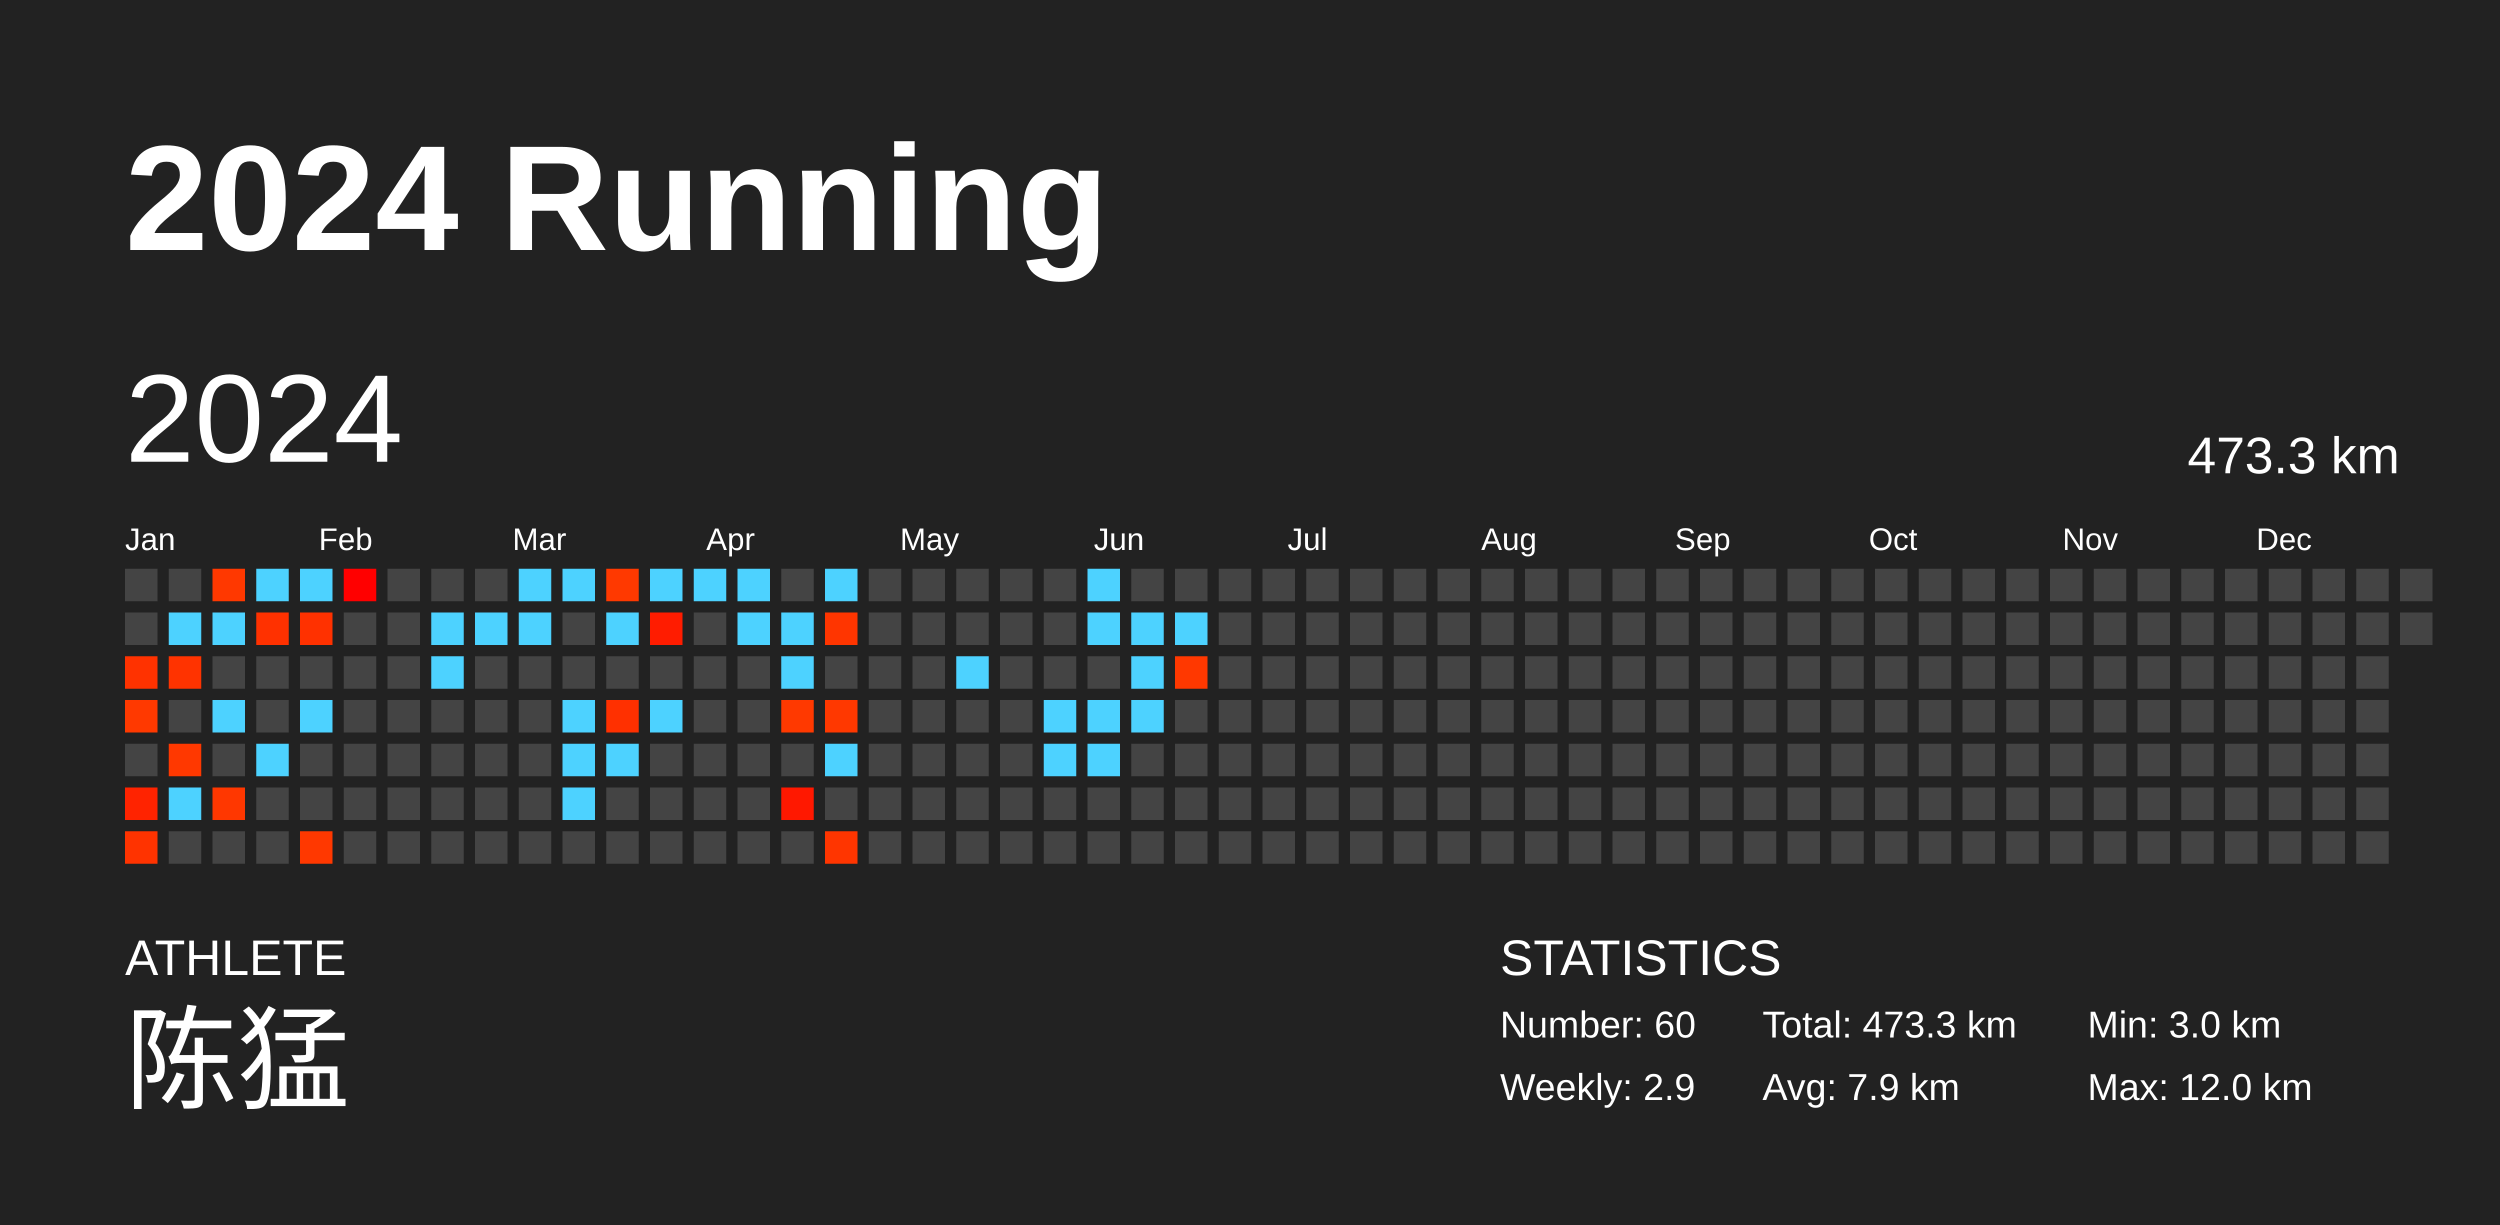
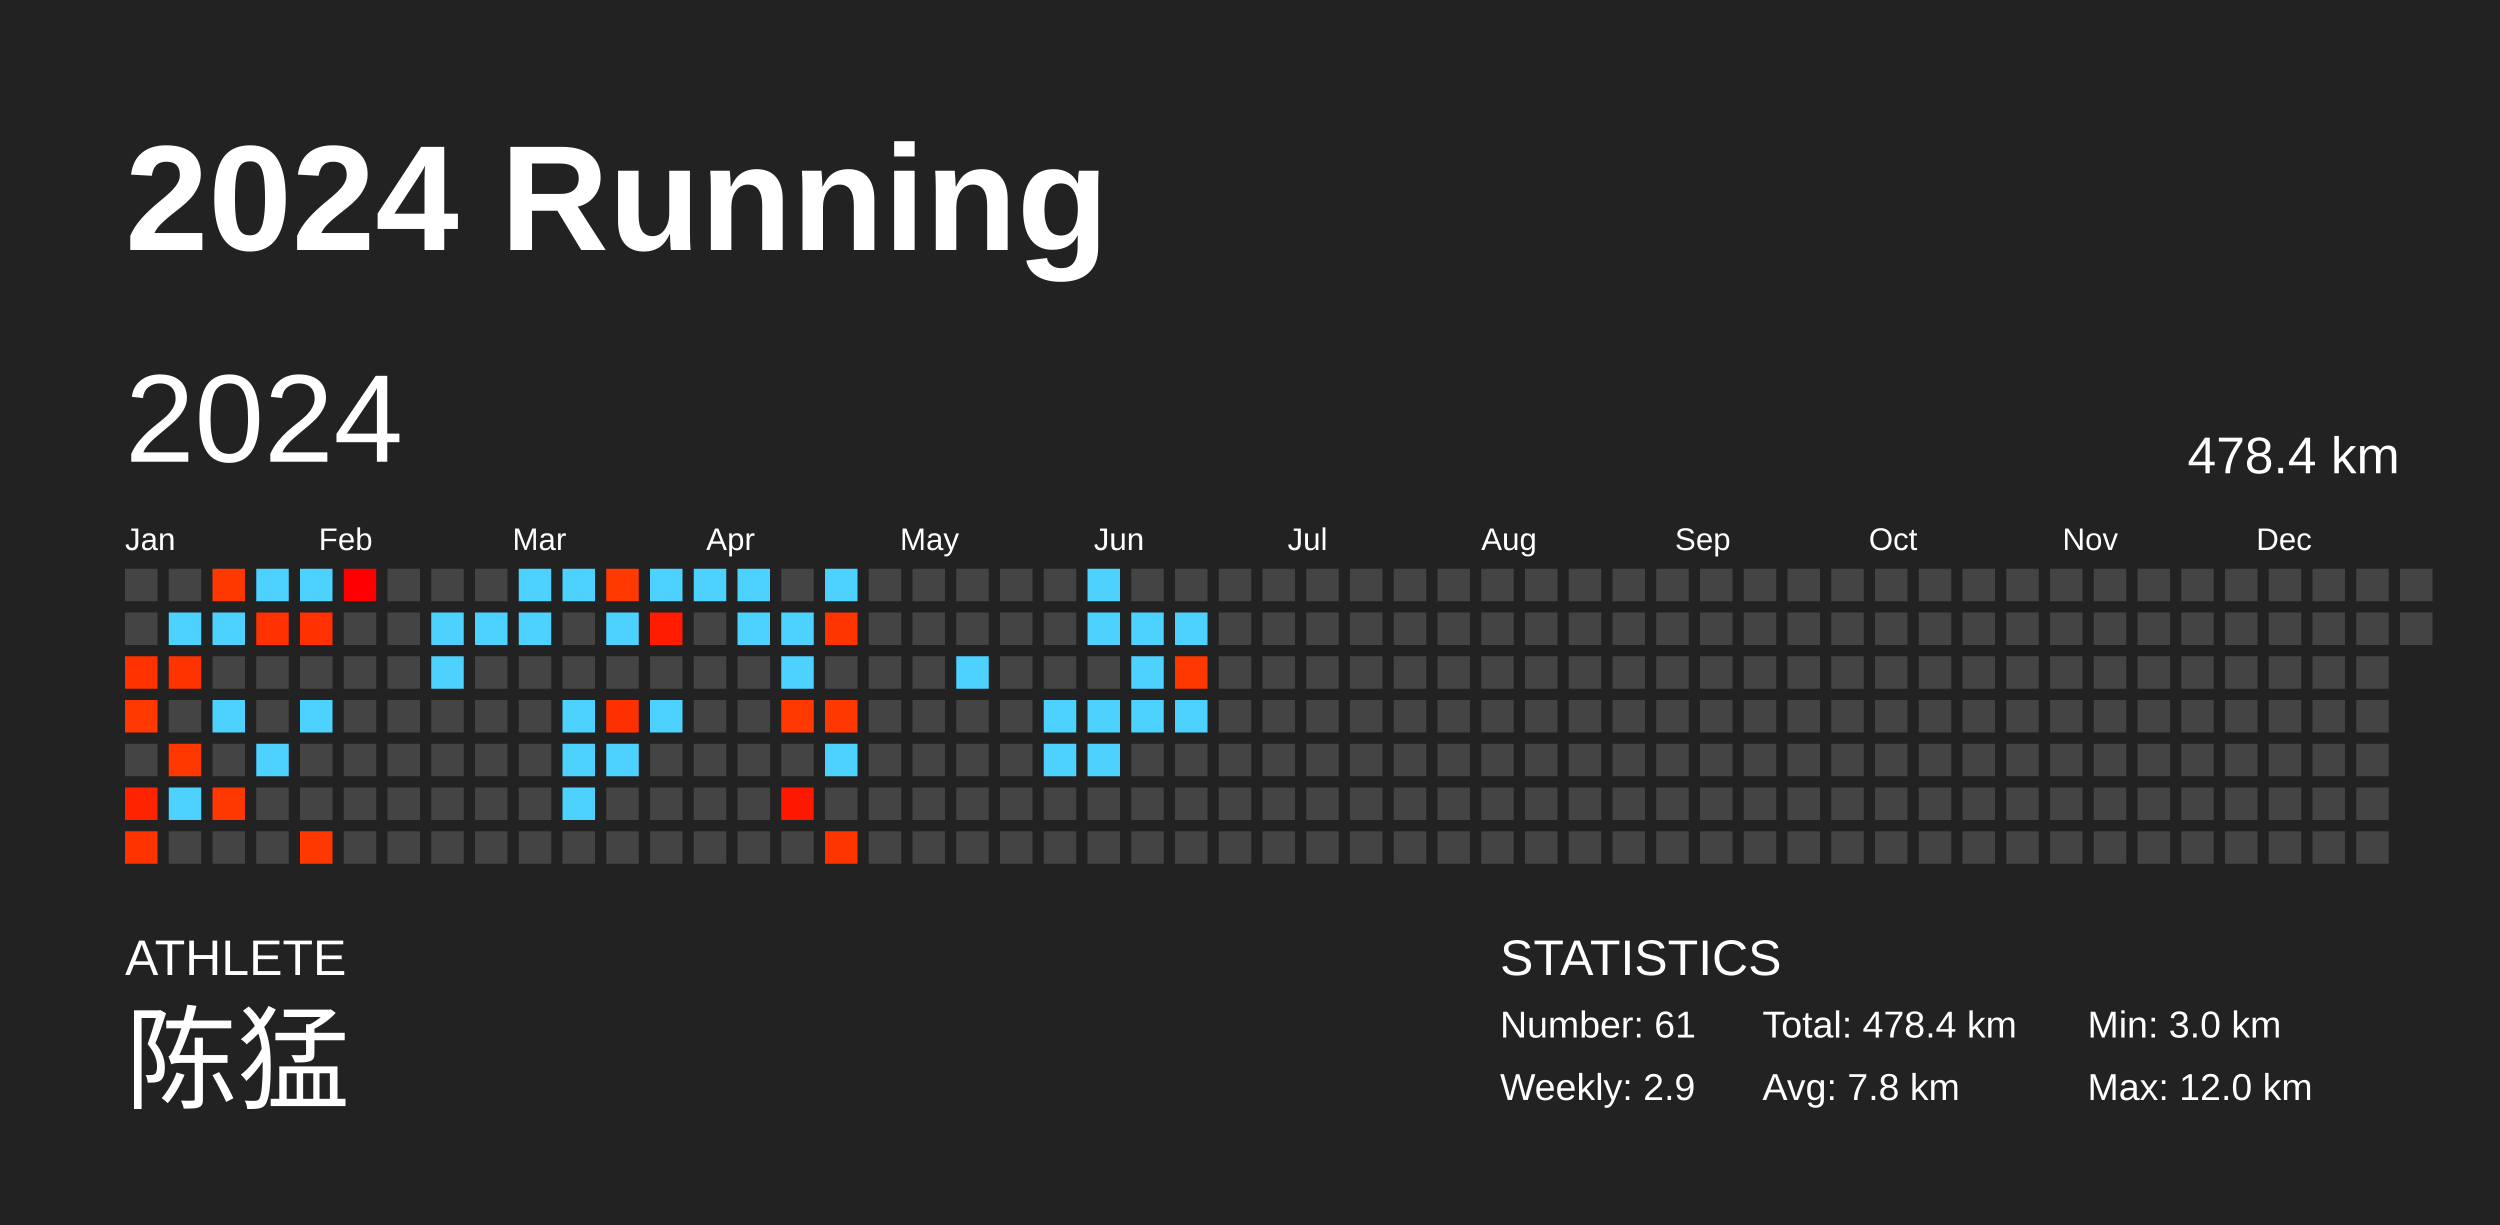
<svg xmlns="http://www.w3.org/2000/svg" baseProfile="full" height="98mm" version="1.1" viewBox="0,0,200,98" width="200mm">
  <defs />
  <rect fill="#222222" height="98" width="200" x="0" y="0" />
  <text fill="#FFFFFF" style="font-size:12px; font-family:Arial; font-weight:bold;" x="10" y="20">2024 Running</text>
  <text fill="#FFFFFF" style="font-size:4px; font-family:Arial" x="10" y="78">ATHLETE</text>
  <text fill="#FFFFFF" style="font-size:9px; font-family:Arial" x="10" y="88">陈猛</text>
  <text fill="#FFFFFF" style="font-size:4px; font-family:Arial" x="120" y="78">STATISTICS</text>
-   <text fill="#FFFFFF" style="font-size:3px; font-family:Arial" x="120" y="83">Number: 60</text>
+   <text fill="#FFFFFF" style="font-size:3px; font-family:Arial" x="120" y="83">Number: 61</text>
  <text fill="#FFFFFF" style="font-size:3px; font-family:Arial" x="120" y="88">Weekly: 2.9</text>
-   <text fill="#FFFFFF" style="font-size:3px; font-family:Arial" x="141" y="83">Total: 473.3 km</text>
-   <text fill="#FFFFFF" style="font-size:3px; font-family:Arial" x="141" y="88">Avg: 7.9 km</text>
+   <text fill="#FFFFFF" style="font-size:3px; font-family:Arial" x="141" y="83">Total: 478.4 km</text>
+   <text fill="#FFFFFF" style="font-size:3px; font-family:Arial" x="141" y="88">Avg: 7.8 km</text>
  <text fill="#FFFFFF" style="font-size:3px; font-family:Arial" x="167" y="83">Min: 3.0 km</text>
  <text fill="#FFFFFF" style="font-size:3px; font-family:Arial" x="167" y="88">Max: 12.0 km</text>
  <text dominant-baseline="hanging" fill="#FFFFFF" style="font-size:10.0px; font-family:Arial;" x="10" y="30">2024</text>
-   <text dominant-baseline="hanging" fill="#FFFFFF" style="font-size:4.125px; font-family:Arial;" x="175" y="35">473.3 km</text>
+   <text dominant-baseline="hanging" fill="#FFFFFF" style="font-size:4.125px; font-family:Arial;" x="175" y="35">478.4 km</text>
  <text fill="#FFFFFF" style="font-size:2.5px; font-family:Arial" x="10.0" y="44">Jan</text>
  <text fill="#FFFFFF" style="font-size:2.5px; font-family:Arial" x="25.5" y="44">Feb</text>
  <text fill="#FFFFFF" style="font-size:2.5px; font-family:Arial" x="41.0" y="44">Mar</text>
  <text fill="#FFFFFF" style="font-size:2.5px; font-family:Arial" x="56.5" y="44">Apr</text>
  <text fill="#FFFFFF" style="font-size:2.5px; font-family:Arial" x="72.0" y="44">May</text>
  <text fill="#FFFFFF" style="font-size:2.5px; font-family:Arial" x="87.5" y="44">Jun</text>
  <text fill="#FFFFFF" style="font-size:2.5px; font-family:Arial" x="103.0" y="44">Jul</text>
  <text fill="#FFFFFF" style="font-size:2.5px; font-family:Arial" x="118.5" y="44">Aug</text>
  <text fill="#FFFFFF" style="font-size:2.5px; font-family:Arial" x="134.0" y="44">Sep</text>
  <text fill="#FFFFFF" style="font-size:2.5px; font-family:Arial" x="149.5" y="44">Oct</text>
  <text fill="#FFFFFF" style="font-size:2.5px; font-family:Arial" x="165.0" y="44">Nov</text>
  <text fill="#FFFFFF" style="font-size:2.5px; font-family:Arial" x="180.5" y="44">Dec</text>
  <rect fill="#444444" height="2.6" width="2.6" x="10.0" y="45.5" />
  <rect fill="#444444" height="2.6" width="2.6" x="10.0" y="49.0" />
  <rect fill="#ff3200" height="2.6" width="2.6" x="10.0" y="52.5" />
  <rect fill="#ff3900" height="2.6" width="2.6" x="10.0" y="56.0" />
  <rect fill="#444444" height="2.6" width="2.6" x="10.0" y="59.5" />
  <rect fill="#ff2300" height="2.6" width="2.6" x="10.0" y="63.0" />
  <rect fill="#ff3300" height="2.6" width="2.6" x="10.0" y="66.5" />
  <rect fill="#444444" height="2.6" width="2.6" x="13.5" y="45.5" />
  <rect fill="#4dd2ff" height="2.6" width="2.6" x="13.5" y="49.0" />
  <rect fill="#ff3300" height="2.6" width="2.6" x="13.5" y="52.5" />
  <rect fill="#444444" height="2.6" width="2.6" x="13.5" y="56.0" />
  <rect fill="#ff3800" height="2.6" width="2.6" x="13.5" y="59.5" />
  <rect fill="#4dd2ff" height="2.6" width="2.6" x="13.5" y="63.0" />
  <rect fill="#444444" height="2.6" width="2.6" x="13.5" y="66.5" />
  <rect fill="#ff3800" height="2.6" width="2.6" x="17.0" y="45.5" />
  <rect fill="#4dd2ff" height="2.6" width="2.6" x="17.0" y="49.0" />
  <rect fill="#444444" height="2.6" width="2.6" x="17.0" y="52.5" />
  <rect fill="#4dd2ff" height="2.6" width="2.6" x="17.0" y="56.0" />
  <rect fill="#444444" height="2.6" width="2.6" x="17.0" y="59.5" />
  <rect fill="#ff3700" height="2.6" width="2.6" x="17.0" y="63.0" />
  <rect fill="#444444" height="2.6" width="2.6" x="17.0" y="66.5" />
  <rect fill="#4dd2ff" height="2.6" width="2.6" x="20.5" y="45.5" />
  <rect fill="#ff3100" height="2.6" width="2.6" x="20.5" y="49.0" />
  <rect fill="#444444" height="2.6" width="2.6" x="20.5" y="52.5" />
  <rect fill="#444444" height="2.6" width="2.6" x="20.5" y="56.0" />
  <rect fill="#4dd2ff" height="2.6" width="2.6" x="20.5" y="59.5" />
  <rect fill="#444444" height="2.6" width="2.6" x="20.5" y="63.0" />
  <rect fill="#444444" height="2.6" width="2.6" x="20.5" y="66.5" />
  <rect fill="#4dd2ff" height="2.6" width="2.6" x="24.0" y="45.5" />
  <rect fill="#ff3100" height="2.6" width="2.6" x="24.0" y="49.0" />
  <rect fill="#444444" height="2.6" width="2.6" x="24.0" y="52.5" />
  <rect fill="#4dd2ff" height="2.6" width="2.6" x="24.0" y="56.0" />
  <rect fill="#444444" height="2.6" width="2.6" x="24.0" y="59.5" />
  <rect fill="#444444" height="2.6" width="2.6" x="24.0" y="63.0" />
  <rect fill="#ff3800" height="2.6" width="2.6" x="24.0" y="66.5" />
  <rect fill="#ff0000" height="2.6" width="2.6" x="27.5" y="45.5" />
  <rect fill="#444444" height="2.6" width="2.6" x="27.5" y="49.0" />
  <rect fill="#444444" height="2.6" width="2.6" x="27.5" y="52.5" />
  <rect fill="#444444" height="2.6" width="2.6" x="27.5" y="56.0" />
  <rect fill="#444444" height="2.6" width="2.6" x="27.5" y="59.5" />
  <rect fill="#444444" height="2.6" width="2.6" x="27.5" y="63.0" />
  <rect fill="#444444" height="2.6" width="2.6" x="27.5" y="66.5" />
  <rect fill="#444444" height="2.6" width="2.6" x="31.0" y="45.5" />
  <rect fill="#444444" height="2.6" width="2.6" x="31.0" y="49.0" />
  <rect fill="#444444" height="2.6" width="2.6" x="31.0" y="52.5" />
  <rect fill="#444444" height="2.6" width="2.6" x="31.0" y="56.0" />
  <rect fill="#444444" height="2.6" width="2.6" x="31.0" y="59.5" />
  <rect fill="#444444" height="2.6" width="2.6" x="31.0" y="63.0" />
  <rect fill="#444444" height="2.6" width="2.6" x="31.0" y="66.5" />
  <rect fill="#444444" height="2.6" width="2.6" x="34.5" y="45.5" />
  <rect fill="#4dd2ff" height="2.6" width="2.6" x="34.5" y="49.0" />
  <rect fill="#4dd2ff" height="2.6" width="2.6" x="34.5" y="52.5" />
  <rect fill="#444444" height="2.6" width="2.6" x="34.5" y="56.0" />
  <rect fill="#444444" height="2.6" width="2.6" x="34.5" y="59.5" />
  <rect fill="#444444" height="2.6" width="2.6" x="34.5" y="63.0" />
  <rect fill="#444444" height="2.6" width="2.6" x="34.5" y="66.5" />
  <rect fill="#444444" height="2.6" width="2.6" x="38.0" y="45.5" />
  <rect fill="#4dd2ff" height="2.6" width="2.6" x="38.0" y="49.0" />
  <rect fill="#444444" height="2.6" width="2.6" x="38.0" y="52.5" />
  <rect fill="#444444" height="2.6" width="2.6" x="38.0" y="56.0" />
  <rect fill="#444444" height="2.6" width="2.6" x="38.0" y="59.5" />
  <rect fill="#444444" height="2.6" width="2.6" x="38.0" y="63.0" />
  <rect fill="#444444" height="2.6" width="2.6" x="38.0" y="66.5" />
  <rect fill="#4dd2ff" height="2.6" width="2.6" x="41.5" y="45.5" />
  <rect fill="#4dd2ff" height="2.6" width="2.6" x="41.5" y="49.0" />
  <rect fill="#444444" height="2.6" width="2.6" x="41.5" y="52.5" />
  <rect fill="#444444" height="2.6" width="2.6" x="41.5" y="56.0" />
  <rect fill="#444444" height="2.6" width="2.6" x="41.5" y="59.5" />
  <rect fill="#444444" height="2.6" width="2.6" x="41.5" y="63.0" />
  <rect fill="#444444" height="2.6" width="2.6" x="41.5" y="66.5" />
  <rect fill="#4dd2ff" height="2.6" width="2.6" x="45.0" y="45.5" />
  <rect fill="#444444" height="2.6" width="2.6" x="45.0" y="49.0" />
  <rect fill="#444444" height="2.6" width="2.6" x="45.0" y="52.5" />
  <rect fill="#4dd2ff" height="2.6" width="2.6" x="45.0" y="56.0" />
  <rect fill="#4dd2ff" height="2.6" width="2.6" x="45.0" y="59.5" />
  <rect fill="#4dd2ff" height="2.6" width="2.6" x="45.0" y="63.0" />
  <rect fill="#444444" height="2.6" width="2.6" x="45.0" y="66.5" />
  <rect fill="#ff3900" height="2.6" width="2.6" x="48.5" y="45.5" />
  <rect fill="#4dd2ff" height="2.6" width="2.6" x="48.5" y="49.0" />
  <rect fill="#444444" height="2.6" width="2.6" x="48.5" y="52.5" />
  <rect fill="#ff3000" height="2.6" width="2.6" x="48.5" y="56.0" />
  <rect fill="#4dd2ff" height="2.6" width="2.6" x="48.5" y="59.5" />
  <rect fill="#444444" height="2.6" width="2.6" x="48.5" y="63.0" />
  <rect fill="#444444" height="2.6" width="2.6" x="48.5" y="66.5" />
  <rect fill="#4dd2ff" height="2.6" width="2.6" x="52.0" y="45.5" />
  <rect fill="#ff1c00" height="2.6" width="2.6" x="52.0" y="49.0" />
  <rect fill="#444444" height="2.6" width="2.6" x="52.0" y="52.5" />
  <rect fill="#4dd2ff" height="2.6" width="2.6" x="52.0" y="56.0" />
  <rect fill="#444444" height="2.6" width="2.6" x="52.0" y="59.5" />
  <rect fill="#444444" height="2.6" width="2.6" x="52.0" y="63.0" />
  <rect fill="#444444" height="2.6" width="2.6" x="52.0" y="66.5" />
  <rect fill="#4dd2ff" height="2.6" width="2.6" x="55.5" y="45.5" />
  <rect fill="#444444" height="2.6" width="2.6" x="55.5" y="49.0" />
  <rect fill="#444444" height="2.6" width="2.6" x="55.5" y="52.5" />
  <rect fill="#444444" height="2.6" width="2.6" x="55.5" y="56.0" />
  <rect fill="#444444" height="2.6" width="2.6" x="55.5" y="59.5" />
  <rect fill="#444444" height="2.6" width="2.6" x="55.5" y="63.0" />
  <rect fill="#444444" height="2.6" width="2.6" x="55.5" y="66.5" />
  <rect fill="#4dd2ff" height="2.6" width="2.6" x="59.0" y="45.5" />
  <rect fill="#4dd2ff" height="2.6" width="2.6" x="59.0" y="49.0" />
  <rect fill="#444444" height="2.6" width="2.6" x="59.0" y="52.5" />
  <rect fill="#444444" height="2.6" width="2.6" x="59.0" y="56.0" />
  <rect fill="#444444" height="2.6" width="2.6" x="59.0" y="59.5" />
  <rect fill="#444444" height="2.6" width="2.6" x="59.0" y="63.0" />
  <rect fill="#444444" height="2.6" width="2.6" x="59.0" y="66.5" />
  <rect fill="#444444" height="2.6" width="2.6" x="62.5" y="45.5" />
  <rect fill="#4dd2ff" height="2.6" width="2.6" x="62.5" y="49.0" />
  <rect fill="#4dd2ff" height="2.6" width="2.6" x="62.5" y="52.5" />
  <rect fill="#ff3900" height="2.6" width="2.6" x="62.5" y="56.0" />
  <rect fill="#444444" height="2.6" width="2.6" x="62.5" y="59.5" />
  <rect fill="#ff1800" height="2.6" width="2.6" x="62.5" y="63.0" />
  <rect fill="#444444" height="2.6" width="2.6" x="62.5" y="66.5" />
  <rect fill="#4dd2ff" height="2.6" width="2.6" x="66.0" y="45.5" />
  <rect fill="#ff3500" height="2.6" width="2.6" x="66.0" y="49.0" />
  <rect fill="#444444" height="2.6" width="2.6" x="66.0" y="52.5" />
  <rect fill="#ff3800" height="2.6" width="2.6" x="66.0" y="56.0" />
  <rect fill="#4dd2ff" height="2.6" width="2.6" x="66.0" y="59.5" />
  <rect fill="#444444" height="2.6" width="2.6" x="66.0" y="63.0" />
  <rect fill="#ff3500" height="2.6" width="2.6" x="66.0" y="66.5" />
  <rect fill="#444444" height="2.6" width="2.6" x="69.5" y="45.5" />
  <rect fill="#444444" height="2.6" width="2.6" x="69.5" y="49.0" />
  <rect fill="#444444" height="2.6" width="2.6" x="69.5" y="52.5" />
  <rect fill="#444444" height="2.6" width="2.6" x="69.5" y="56.0" />
  <rect fill="#444444" height="2.6" width="2.6" x="69.5" y="59.5" />
  <rect fill="#444444" height="2.6" width="2.6" x="69.5" y="63.0" />
  <rect fill="#444444" height="2.6" width="2.6" x="69.5" y="66.5" />
  <rect fill="#444444" height="2.6" width="2.6" x="73.0" y="45.5" />
  <rect fill="#444444" height="2.6" width="2.6" x="73.0" y="49.0" />
  <rect fill="#444444" height="2.6" width="2.6" x="73.0" y="52.5" />
  <rect fill="#444444" height="2.6" width="2.6" x="73.0" y="56.0" />
  <rect fill="#444444" height="2.6" width="2.6" x="73.0" y="59.5" />
  <rect fill="#444444" height="2.6" width="2.6" x="73.0" y="63.0" />
  <rect fill="#444444" height="2.6" width="2.6" x="73.0" y="66.5" />
  <rect fill="#444444" height="2.6" width="2.6" x="76.5" y="45.5" />
  <rect fill="#444444" height="2.6" width="2.6" x="76.5" y="49.0" />
  <rect fill="#4dd2ff" height="2.6" width="2.6" x="76.5" y="52.5" />
  <rect fill="#444444" height="2.6" width="2.6" x="76.5" y="56.0" />
  <rect fill="#444444" height="2.6" width="2.6" x="76.5" y="59.5" />
  <rect fill="#444444" height="2.6" width="2.6" x="76.5" y="63.0" />
  <rect fill="#444444" height="2.6" width="2.6" x="76.5" y="66.5" />
  <rect fill="#444444" height="2.6" width="2.6" x="80.0" y="45.5" />
  <rect fill="#444444" height="2.6" width="2.6" x="80.0" y="49.0" />
  <rect fill="#444444" height="2.6" width="2.6" x="80.0" y="52.5" />
  <rect fill="#444444" height="2.6" width="2.6" x="80.0" y="56.0" />
  <rect fill="#444444" height="2.6" width="2.6" x="80.0" y="59.5" />
  <rect fill="#444444" height="2.6" width="2.6" x="80.0" y="63.0" />
  <rect fill="#444444" height="2.6" width="2.6" x="80.0" y="66.5" />
  <rect fill="#444444" height="2.6" width="2.6" x="83.5" y="45.5" />
  <rect fill="#444444" height="2.6" width="2.6" x="83.5" y="49.0" />
  <rect fill="#444444" height="2.6" width="2.6" x="83.5" y="52.5" />
  <rect fill="#4dd2ff" height="2.6" width="2.6" x="83.5" y="56.0" />
  <rect fill="#4dd2ff" height="2.6" width="2.6" x="83.5" y="59.5" />
  <rect fill="#444444" height="2.6" width="2.6" x="83.5" y="63.0" />
  <rect fill="#444444" height="2.6" width="2.6" x="83.5" y="66.5" />
  <rect fill="#4dd2ff" height="2.6" width="2.6" x="87.0" y="45.5" />
  <rect fill="#4dd2ff" height="2.6" width="2.6" x="87.0" y="49.0" />
  <rect fill="#444444" height="2.6" width="2.6" x="87.0" y="52.5" />
  <rect fill="#4dd2ff" height="2.6" width="2.6" x="87.0" y="56.0" />
  <rect fill="#4dd2ff" height="2.6" width="2.6" x="87.0" y="59.5" />
  <rect fill="#444444" height="2.6" width="2.6" x="87.0" y="63.0" />
  <rect fill="#444444" height="2.6" width="2.6" x="87.0" y="66.5" />
  <rect fill="#444444" height="2.6" width="2.6" x="90.5" y="45.5" />
  <rect fill="#4dd2ff" height="2.6" width="2.6" x="90.5" y="49.0" />
  <rect fill="#4dd2ff" height="2.6" width="2.6" x="90.5" y="52.5" />
  <rect fill="#4dd2ff" height="2.6" width="2.6" x="90.5" y="56.0" />
  <rect fill="#444444" height="2.6" width="2.6" x="90.5" y="59.5" />
  <rect fill="#444444" height="2.6" width="2.6" x="90.5" y="63.0" />
  <rect fill="#444444" height="2.6" width="2.6" x="90.5" y="66.5" />
  <rect fill="#444444" height="2.6" width="2.6" x="94.0" y="45.5" />
  <rect fill="#4dd2ff" height="2.6" width="2.6" x="94.0" y="49.0" />
  <rect fill="#ff3800" height="2.6" width="2.6" x="94.0" y="52.5" />
-   <rect fill="#444444" height="2.6" width="2.6" x="94.0" y="56.0" />
+   <rect fill="#4dd2ff" height="2.6" width="2.6" x="94.0" y="56.0" />
  <rect fill="#444444" height="2.6" width="2.6" x="94.0" y="59.5" />
  <rect fill="#444444" height="2.6" width="2.6" x="94.0" y="63.0" />
  <rect fill="#444444" height="2.6" width="2.6" x="94.0" y="66.5" />
  <rect fill="#444444" height="2.6" width="2.6" x="97.5" y="45.5" />
  <rect fill="#444444" height="2.6" width="2.6" x="97.5" y="49.0" />
  <rect fill="#444444" height="2.6" width="2.6" x="97.5" y="52.5" />
  <rect fill="#444444" height="2.6" width="2.6" x="97.5" y="56.0" />
  <rect fill="#444444" height="2.6" width="2.6" x="97.5" y="59.5" />
  <rect fill="#444444" height="2.6" width="2.6" x="97.5" y="63.0" />
  <rect fill="#444444" height="2.6" width="2.6" x="97.5" y="66.5" />
  <rect fill="#444444" height="2.6" width="2.6" x="101.0" y="45.5" />
  <rect fill="#444444" height="2.6" width="2.6" x="101.0" y="49.0" />
  <rect fill="#444444" height="2.6" width="2.6" x="101.0" y="52.5" />
  <rect fill="#444444" height="2.6" width="2.6" x="101.0" y="56.0" />
  <rect fill="#444444" height="2.6" width="2.6" x="101.0" y="59.5" />
  <rect fill="#444444" height="2.6" width="2.6" x="101.0" y="63.0" />
  <rect fill="#444444" height="2.6" width="2.6" x="101.0" y="66.5" />
  <rect fill="#444444" height="2.6" width="2.6" x="104.5" y="45.5" />
  <rect fill="#444444" height="2.6" width="2.6" x="104.5" y="49.0" />
  <rect fill="#444444" height="2.6" width="2.6" x="104.5" y="52.5" />
  <rect fill="#444444" height="2.6" width="2.6" x="104.5" y="56.0" />
  <rect fill="#444444" height="2.6" width="2.6" x="104.5" y="59.5" />
  <rect fill="#444444" height="2.6" width="2.6" x="104.5" y="63.0" />
  <rect fill="#444444" height="2.6" width="2.6" x="104.5" y="66.5" />
  <rect fill="#444444" height="2.6" width="2.6" x="108.0" y="45.5" />
  <rect fill="#444444" height="2.6" width="2.6" x="108.0" y="49.0" />
  <rect fill="#444444" height="2.6" width="2.6" x="108.0" y="52.5" />
  <rect fill="#444444" height="2.6" width="2.6" x="108.0" y="56.0" />
  <rect fill="#444444" height="2.6" width="2.6" x="108.0" y="59.5" />
  <rect fill="#444444" height="2.6" width="2.6" x="108.0" y="63.0" />
  <rect fill="#444444" height="2.6" width="2.6" x="108.0" y="66.5" />
  <rect fill="#444444" height="2.6" width="2.6" x="111.5" y="45.5" />
  <rect fill="#444444" height="2.6" width="2.6" x="111.5" y="49.0" />
  <rect fill="#444444" height="2.6" width="2.6" x="111.5" y="52.5" />
  <rect fill="#444444" height="2.6" width="2.6" x="111.5" y="56.0" />
  <rect fill="#444444" height="2.6" width="2.6" x="111.5" y="59.5" />
  <rect fill="#444444" height="2.6" width="2.6" x="111.5" y="63.0" />
  <rect fill="#444444" height="2.6" width="2.6" x="111.5" y="66.5" />
  <rect fill="#444444" height="2.6" width="2.6" x="115.0" y="45.5" />
  <rect fill="#444444" height="2.6" width="2.6" x="115.0" y="49.0" />
  <rect fill="#444444" height="2.6" width="2.6" x="115.0" y="52.5" />
  <rect fill="#444444" height="2.6" width="2.6" x="115.0" y="56.0" />
  <rect fill="#444444" height="2.6" width="2.6" x="115.0" y="59.5" />
  <rect fill="#444444" height="2.6" width="2.6" x="115.0" y="63.0" />
  <rect fill="#444444" height="2.6" width="2.6" x="115.0" y="66.5" />
  <rect fill="#444444" height="2.6" width="2.6" x="118.5" y="45.5" />
  <rect fill="#444444" height="2.6" width="2.6" x="118.5" y="49.0" />
  <rect fill="#444444" height="2.6" width="2.6" x="118.5" y="52.5" />
  <rect fill="#444444" height="2.6" width="2.6" x="118.5" y="56.0" />
  <rect fill="#444444" height="2.6" width="2.6" x="118.5" y="59.5" />
  <rect fill="#444444" height="2.6" width="2.6" x="118.5" y="63.0" />
  <rect fill="#444444" height="2.6" width="2.6" x="118.5" y="66.5" />
  <rect fill="#444444" height="2.6" width="2.6" x="122.0" y="45.5" />
  <rect fill="#444444" height="2.6" width="2.6" x="122.0" y="49.0" />
  <rect fill="#444444" height="2.6" width="2.6" x="122.0" y="52.5" />
  <rect fill="#444444" height="2.6" width="2.6" x="122.0" y="56.0" />
  <rect fill="#444444" height="2.6" width="2.6" x="122.0" y="59.5" />
  <rect fill="#444444" height="2.6" width="2.6" x="122.0" y="63.0" />
  <rect fill="#444444" height="2.6" width="2.6" x="122.0" y="66.5" />
  <rect fill="#444444" height="2.6" width="2.6" x="125.5" y="45.5" />
  <rect fill="#444444" height="2.6" width="2.6" x="125.5" y="49.0" />
  <rect fill="#444444" height="2.6" width="2.6" x="125.5" y="52.5" />
  <rect fill="#444444" height="2.6" width="2.6" x="125.5" y="56.0" />
  <rect fill="#444444" height="2.6" width="2.6" x="125.5" y="59.5" />
  <rect fill="#444444" height="2.6" width="2.6" x="125.5" y="63.0" />
  <rect fill="#444444" height="2.6" width="2.6" x="125.5" y="66.5" />
  <rect fill="#444444" height="2.6" width="2.6" x="129.0" y="45.5" />
  <rect fill="#444444" height="2.6" width="2.6" x="129.0" y="49.0" />
  <rect fill="#444444" height="2.6" width="2.6" x="129.0" y="52.5" />
  <rect fill="#444444" height="2.6" width="2.6" x="129.0" y="56.0" />
  <rect fill="#444444" height="2.6" width="2.6" x="129.0" y="59.5" />
  <rect fill="#444444" height="2.6" width="2.6" x="129.0" y="63.0" />
  <rect fill="#444444" height="2.6" width="2.6" x="129.0" y="66.5" />
  <rect fill="#444444" height="2.6" width="2.6" x="132.5" y="45.5" />
  <rect fill="#444444" height="2.6" width="2.6" x="132.5" y="49.0" />
  <rect fill="#444444" height="2.6" width="2.6" x="132.5" y="52.5" />
  <rect fill="#444444" height="2.6" width="2.6" x="132.5" y="56.0" />
  <rect fill="#444444" height="2.6" width="2.6" x="132.5" y="59.5" />
  <rect fill="#444444" height="2.6" width="2.6" x="132.5" y="63.0" />
  <rect fill="#444444" height="2.6" width="2.6" x="132.5" y="66.5" />
  <rect fill="#444444" height="2.6" width="2.6" x="136.0" y="45.5" />
  <rect fill="#444444" height="2.6" width="2.6" x="136.0" y="49.0" />
  <rect fill="#444444" height="2.6" width="2.6" x="136.0" y="52.5" />
  <rect fill="#444444" height="2.6" width="2.6" x="136.0" y="56.0" />
  <rect fill="#444444" height="2.6" width="2.6" x="136.0" y="59.5" />
  <rect fill="#444444" height="2.6" width="2.6" x="136.0" y="63.0" />
  <rect fill="#444444" height="2.6" width="2.6" x="136.0" y="66.5" />
  <rect fill="#444444" height="2.6" width="2.6" x="139.5" y="45.5" />
  <rect fill="#444444" height="2.6" width="2.6" x="139.5" y="49.0" />
  <rect fill="#444444" height="2.6" width="2.6" x="139.5" y="52.5" />
  <rect fill="#444444" height="2.6" width="2.6" x="139.5" y="56.0" />
  <rect fill="#444444" height="2.6" width="2.6" x="139.5" y="59.5" />
  <rect fill="#444444" height="2.6" width="2.6" x="139.5" y="63.0" />
  <rect fill="#444444" height="2.6" width="2.6" x="139.5" y="66.5" />
  <rect fill="#444444" height="2.6" width="2.6" x="143.0" y="45.5" />
  <rect fill="#444444" height="2.6" width="2.6" x="143.0" y="49.0" />
  <rect fill="#444444" height="2.6" width="2.6" x="143.0" y="52.5" />
  <rect fill="#444444" height="2.6" width="2.6" x="143.0" y="56.0" />
  <rect fill="#444444" height="2.6" width="2.6" x="143.0" y="59.5" />
  <rect fill="#444444" height="2.6" width="2.6" x="143.0" y="63.0" />
  <rect fill="#444444" height="2.6" width="2.6" x="143.0" y="66.5" />
  <rect fill="#444444" height="2.6" width="2.6" x="146.5" y="45.5" />
  <rect fill="#444444" height="2.6" width="2.6" x="146.5" y="49.0" />
  <rect fill="#444444" height="2.6" width="2.6" x="146.5" y="52.5" />
  <rect fill="#444444" height="2.6" width="2.6" x="146.5" y="56.0" />
  <rect fill="#444444" height="2.6" width="2.6" x="146.5" y="59.5" />
  <rect fill="#444444" height="2.6" width="2.6" x="146.5" y="63.0" />
  <rect fill="#444444" height="2.6" width="2.6" x="146.5" y="66.5" />
  <rect fill="#444444" height="2.6" width="2.6" x="150.0" y="45.5" />
  <rect fill="#444444" height="2.6" width="2.6" x="150.0" y="49.0" />
  <rect fill="#444444" height="2.6" width="2.6" x="150.0" y="52.5" />
  <rect fill="#444444" height="2.6" width="2.6" x="150.0" y="56.0" />
  <rect fill="#444444" height="2.6" width="2.6" x="150.0" y="59.5" />
  <rect fill="#444444" height="2.6" width="2.6" x="150.0" y="63.0" />
  <rect fill="#444444" height="2.6" width="2.6" x="150.0" y="66.5" />
  <rect fill="#444444" height="2.6" width="2.6" x="153.5" y="45.5" />
  <rect fill="#444444" height="2.6" width="2.6" x="153.5" y="49.0" />
  <rect fill="#444444" height="2.6" width="2.6" x="153.5" y="52.5" />
  <rect fill="#444444" height="2.6" width="2.6" x="153.5" y="56.0" />
  <rect fill="#444444" height="2.6" width="2.6" x="153.5" y="59.5" />
  <rect fill="#444444" height="2.6" width="2.6" x="153.5" y="63.0" />
  <rect fill="#444444" height="2.6" width="2.6" x="153.5" y="66.5" />
  <rect fill="#444444" height="2.6" width="2.6" x="157.0" y="45.5" />
  <rect fill="#444444" height="2.6" width="2.6" x="157.0" y="49.0" />
  <rect fill="#444444" height="2.6" width="2.6" x="157.0" y="52.5" />
  <rect fill="#444444" height="2.6" width="2.6" x="157.0" y="56.0" />
  <rect fill="#444444" height="2.6" width="2.6" x="157.0" y="59.5" />
  <rect fill="#444444" height="2.6" width="2.6" x="157.0" y="63.0" />
  <rect fill="#444444" height="2.6" width="2.6" x="157.0" y="66.5" />
  <rect fill="#444444" height="2.6" width="2.6" x="160.5" y="45.5" />
  <rect fill="#444444" height="2.6" width="2.6" x="160.5" y="49.0" />
  <rect fill="#444444" height="2.6" width="2.6" x="160.5" y="52.5" />
  <rect fill="#444444" height="2.6" width="2.6" x="160.5" y="56.0" />
  <rect fill="#444444" height="2.6" width="2.6" x="160.5" y="59.5" />
  <rect fill="#444444" height="2.6" width="2.6" x="160.5" y="63.0" />
  <rect fill="#444444" height="2.6" width="2.6" x="160.5" y="66.5" />
  <rect fill="#444444" height="2.6" width="2.6" x="164.0" y="45.5" />
  <rect fill="#444444" height="2.6" width="2.6" x="164.0" y="49.0" />
  <rect fill="#444444" height="2.6" width="2.6" x="164.0" y="52.5" />
  <rect fill="#444444" height="2.6" width="2.6" x="164.0" y="56.0" />
  <rect fill="#444444" height="2.6" width="2.6" x="164.0" y="59.5" />
  <rect fill="#444444" height="2.6" width="2.6" x="164.0" y="63.0" />
  <rect fill="#444444" height="2.6" width="2.6" x="164.0" y="66.5" />
  <rect fill="#444444" height="2.6" width="2.6" x="167.5" y="45.5" />
  <rect fill="#444444" height="2.6" width="2.6" x="167.5" y="49.0" />
  <rect fill="#444444" height="2.6" width="2.6" x="167.5" y="52.5" />
  <rect fill="#444444" height="2.6" width="2.6" x="167.5" y="56.0" />
  <rect fill="#444444" height="2.6" width="2.6" x="167.5" y="59.5" />
  <rect fill="#444444" height="2.6" width="2.6" x="167.5" y="63.0" />
  <rect fill="#444444" height="2.6" width="2.6" x="167.5" y="66.5" />
  <rect fill="#444444" height="2.6" width="2.6" x="171.0" y="45.5" />
  <rect fill="#444444" height="2.6" width="2.6" x="171.0" y="49.0" />
  <rect fill="#444444" height="2.6" width="2.6" x="171.0" y="52.5" />
  <rect fill="#444444" height="2.6" width="2.6" x="171.0" y="56.0" />
  <rect fill="#444444" height="2.6" width="2.6" x="171.0" y="59.5" />
  <rect fill="#444444" height="2.6" width="2.6" x="171.0" y="63.0" />
  <rect fill="#444444" height="2.6" width="2.6" x="171.0" y="66.5" />
  <rect fill="#444444" height="2.6" width="2.6" x="174.5" y="45.5" />
  <rect fill="#444444" height="2.6" width="2.6" x="174.5" y="49.0" />
  <rect fill="#444444" height="2.6" width="2.6" x="174.5" y="52.5" />
  <rect fill="#444444" height="2.6" width="2.6" x="174.5" y="56.0" />
  <rect fill="#444444" height="2.6" width="2.6" x="174.5" y="59.5" />
  <rect fill="#444444" height="2.6" width="2.6" x="174.5" y="63.0" />
  <rect fill="#444444" height="2.6" width="2.6" x="174.5" y="66.5" />
  <rect fill="#444444" height="2.6" width="2.6" x="178.0" y="45.5" />
  <rect fill="#444444" height="2.6" width="2.6" x="178.0" y="49.0" />
  <rect fill="#444444" height="2.6" width="2.6" x="178.0" y="52.5" />
  <rect fill="#444444" height="2.6" width="2.6" x="178.0" y="56.0" />
  <rect fill="#444444" height="2.6" width="2.6" x="178.0" y="59.5" />
  <rect fill="#444444" height="2.6" width="2.6" x="178.0" y="63.0" />
  <rect fill="#444444" height="2.6" width="2.6" x="178.0" y="66.5" />
  <rect fill="#444444" height="2.6" width="2.6" x="181.5" y="45.5" />
  <rect fill="#444444" height="2.6" width="2.6" x="181.5" y="49.0" />
  <rect fill="#444444" height="2.6" width="2.6" x="181.5" y="52.5" />
  <rect fill="#444444" height="2.6" width="2.6" x="181.5" y="56.0" />
  <rect fill="#444444" height="2.6" width="2.6" x="181.5" y="59.5" />
  <rect fill="#444444" height="2.6" width="2.6" x="181.5" y="63.0" />
  <rect fill="#444444" height="2.6" width="2.6" x="181.5" y="66.5" />
  <rect fill="#444444" height="2.6" width="2.6" x="185.0" y="45.5" />
  <rect fill="#444444" height="2.6" width="2.6" x="185.0" y="49.0" />
  <rect fill="#444444" height="2.6" width="2.6" x="185.0" y="52.5" />
  <rect fill="#444444" height="2.6" width="2.6" x="185.0" y="56.0" />
  <rect fill="#444444" height="2.6" width="2.6" x="185.0" y="59.5" />
  <rect fill="#444444" height="2.6" width="2.6" x="185.0" y="63.0" />
  <rect fill="#444444" height="2.6" width="2.6" x="185.0" y="66.5" />
  <rect fill="#444444" height="2.6" width="2.6" x="188.5" y="45.5" />
  <rect fill="#444444" height="2.6" width="2.6" x="188.5" y="49.0" />
  <rect fill="#444444" height="2.6" width="2.6" x="188.5" y="52.5" />
  <rect fill="#444444" height="2.6" width="2.6" x="188.5" y="56.0" />
  <rect fill="#444444" height="2.6" width="2.6" x="188.5" y="59.5" />
  <rect fill="#444444" height="2.6" width="2.6" x="188.5" y="63.0" />
  <rect fill="#444444" height="2.6" width="2.6" x="188.5" y="66.5" />
  <rect fill="#444444" height="2.6" width="2.6" x="192.0" y="45.5" />
  <rect fill="#444444" height="2.6" width="2.6" x="192.0" y="49.0" />
</svg>
